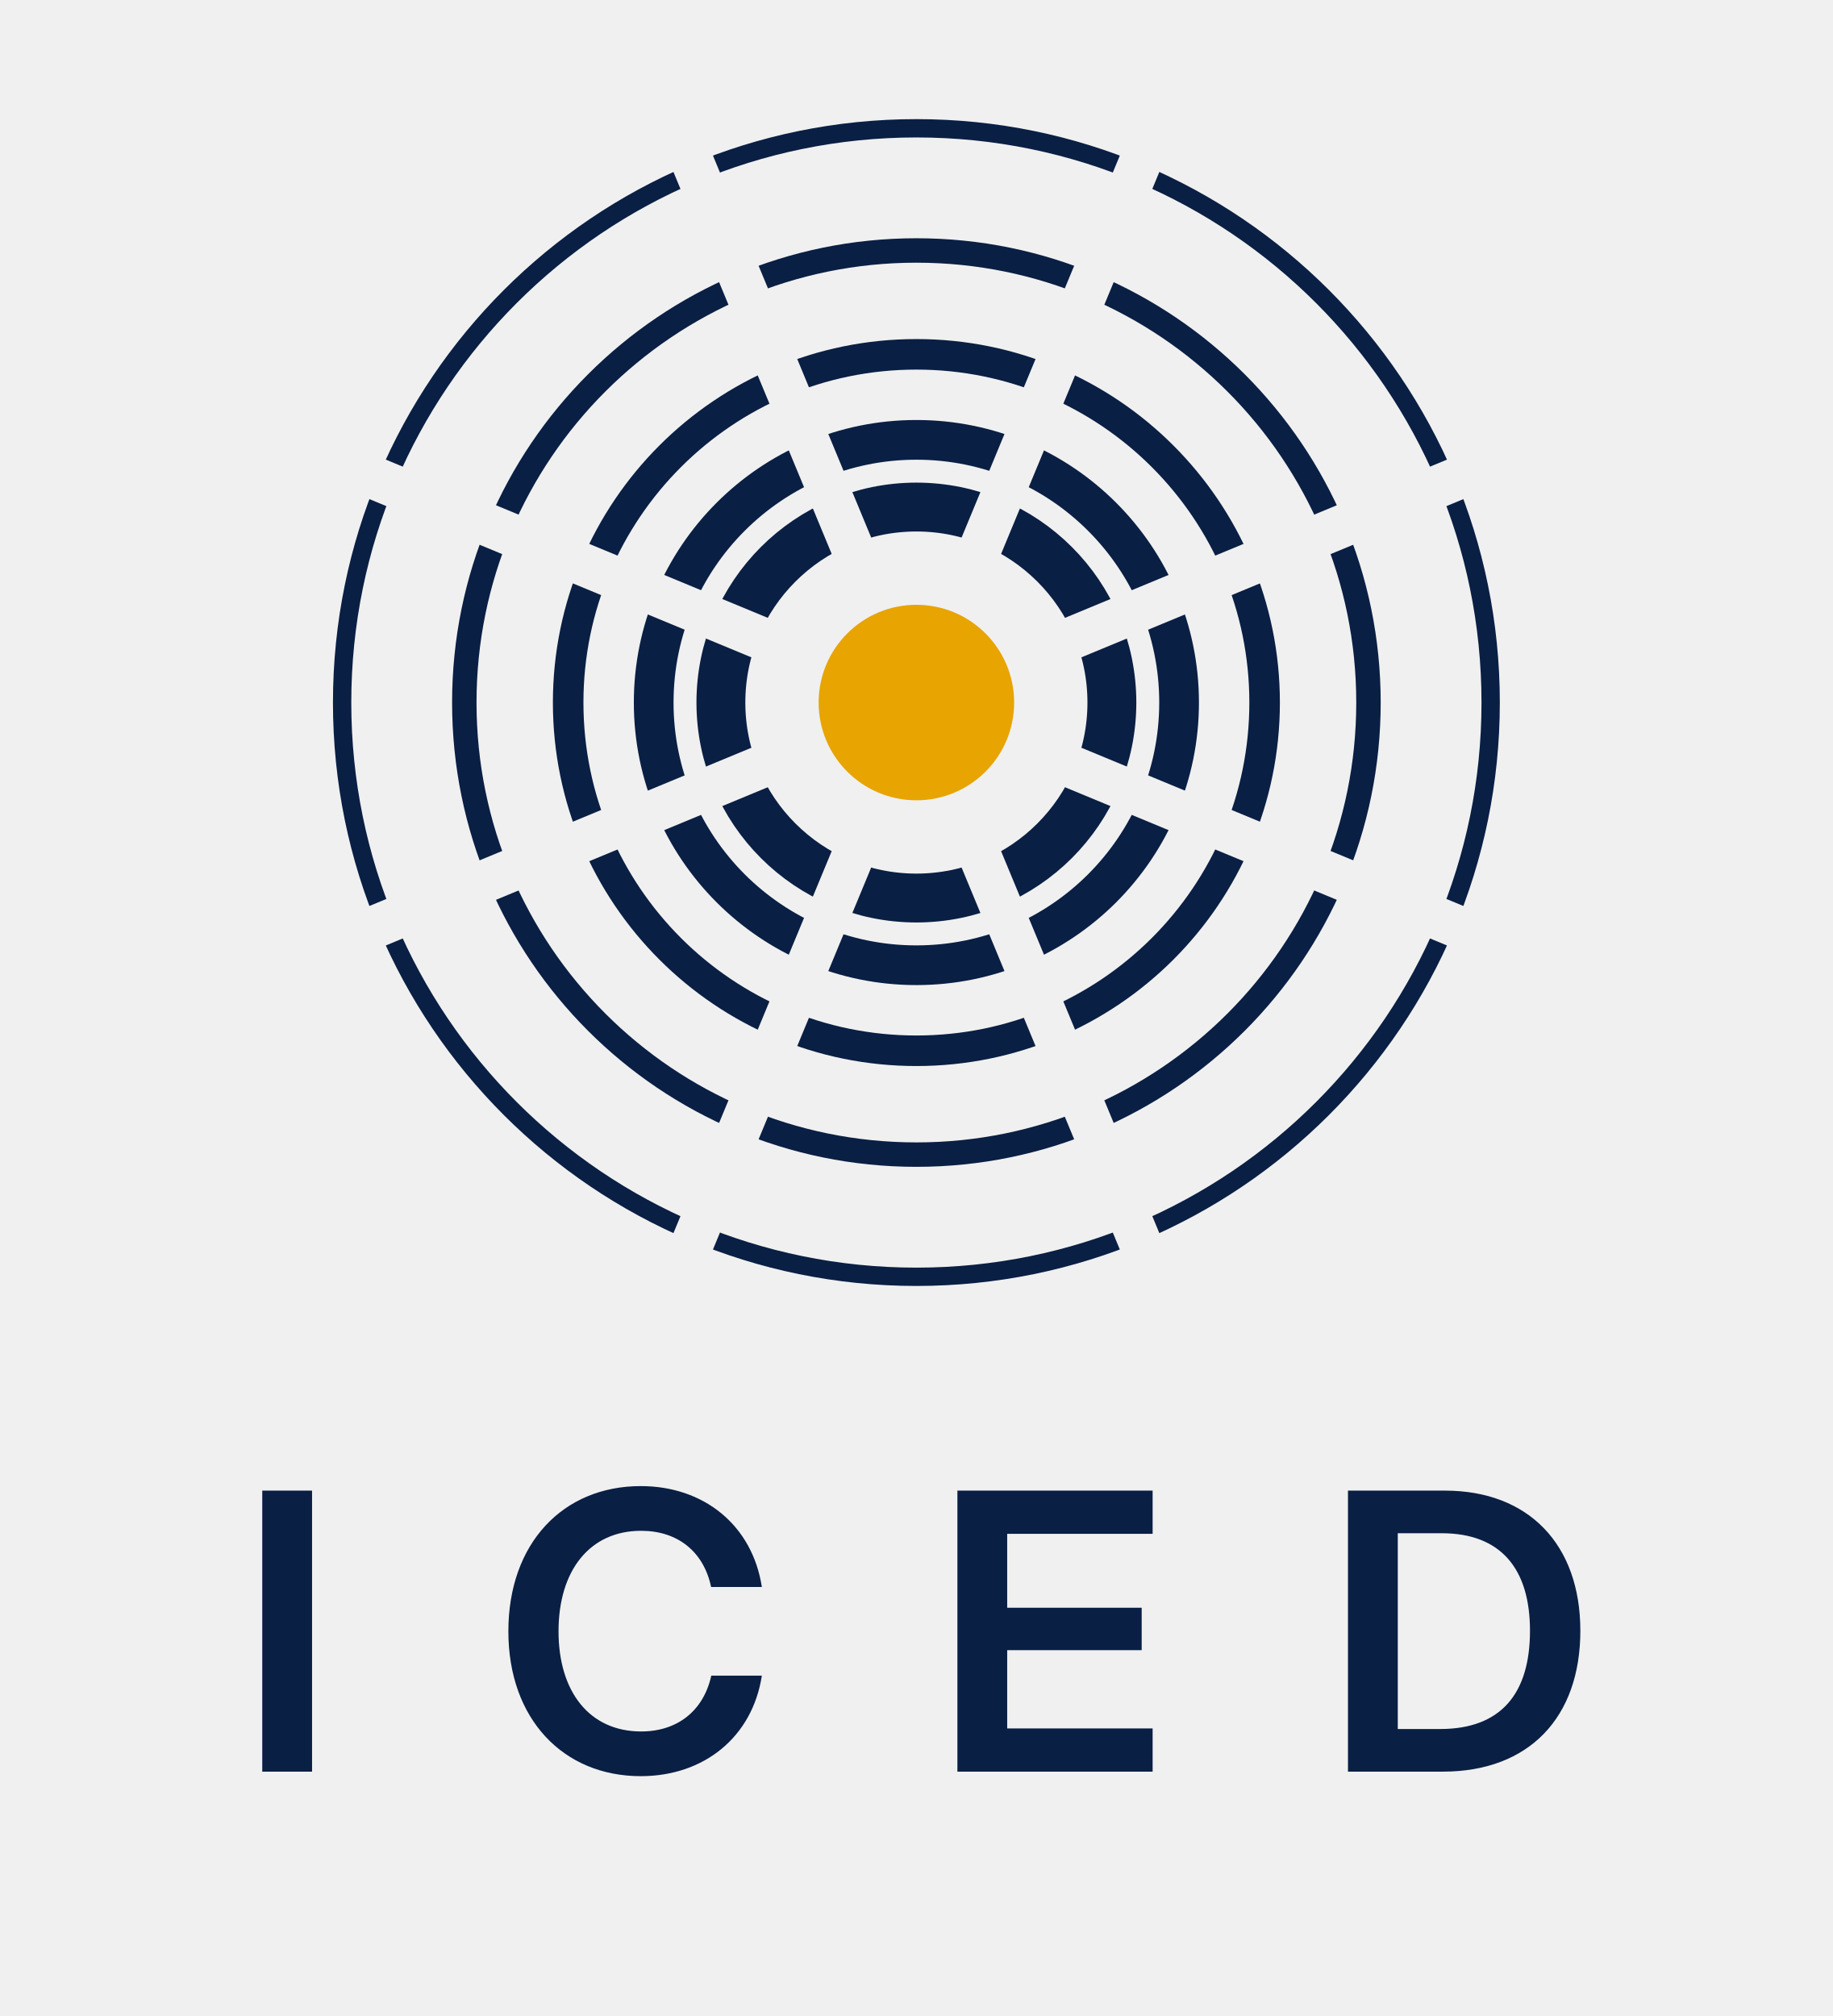
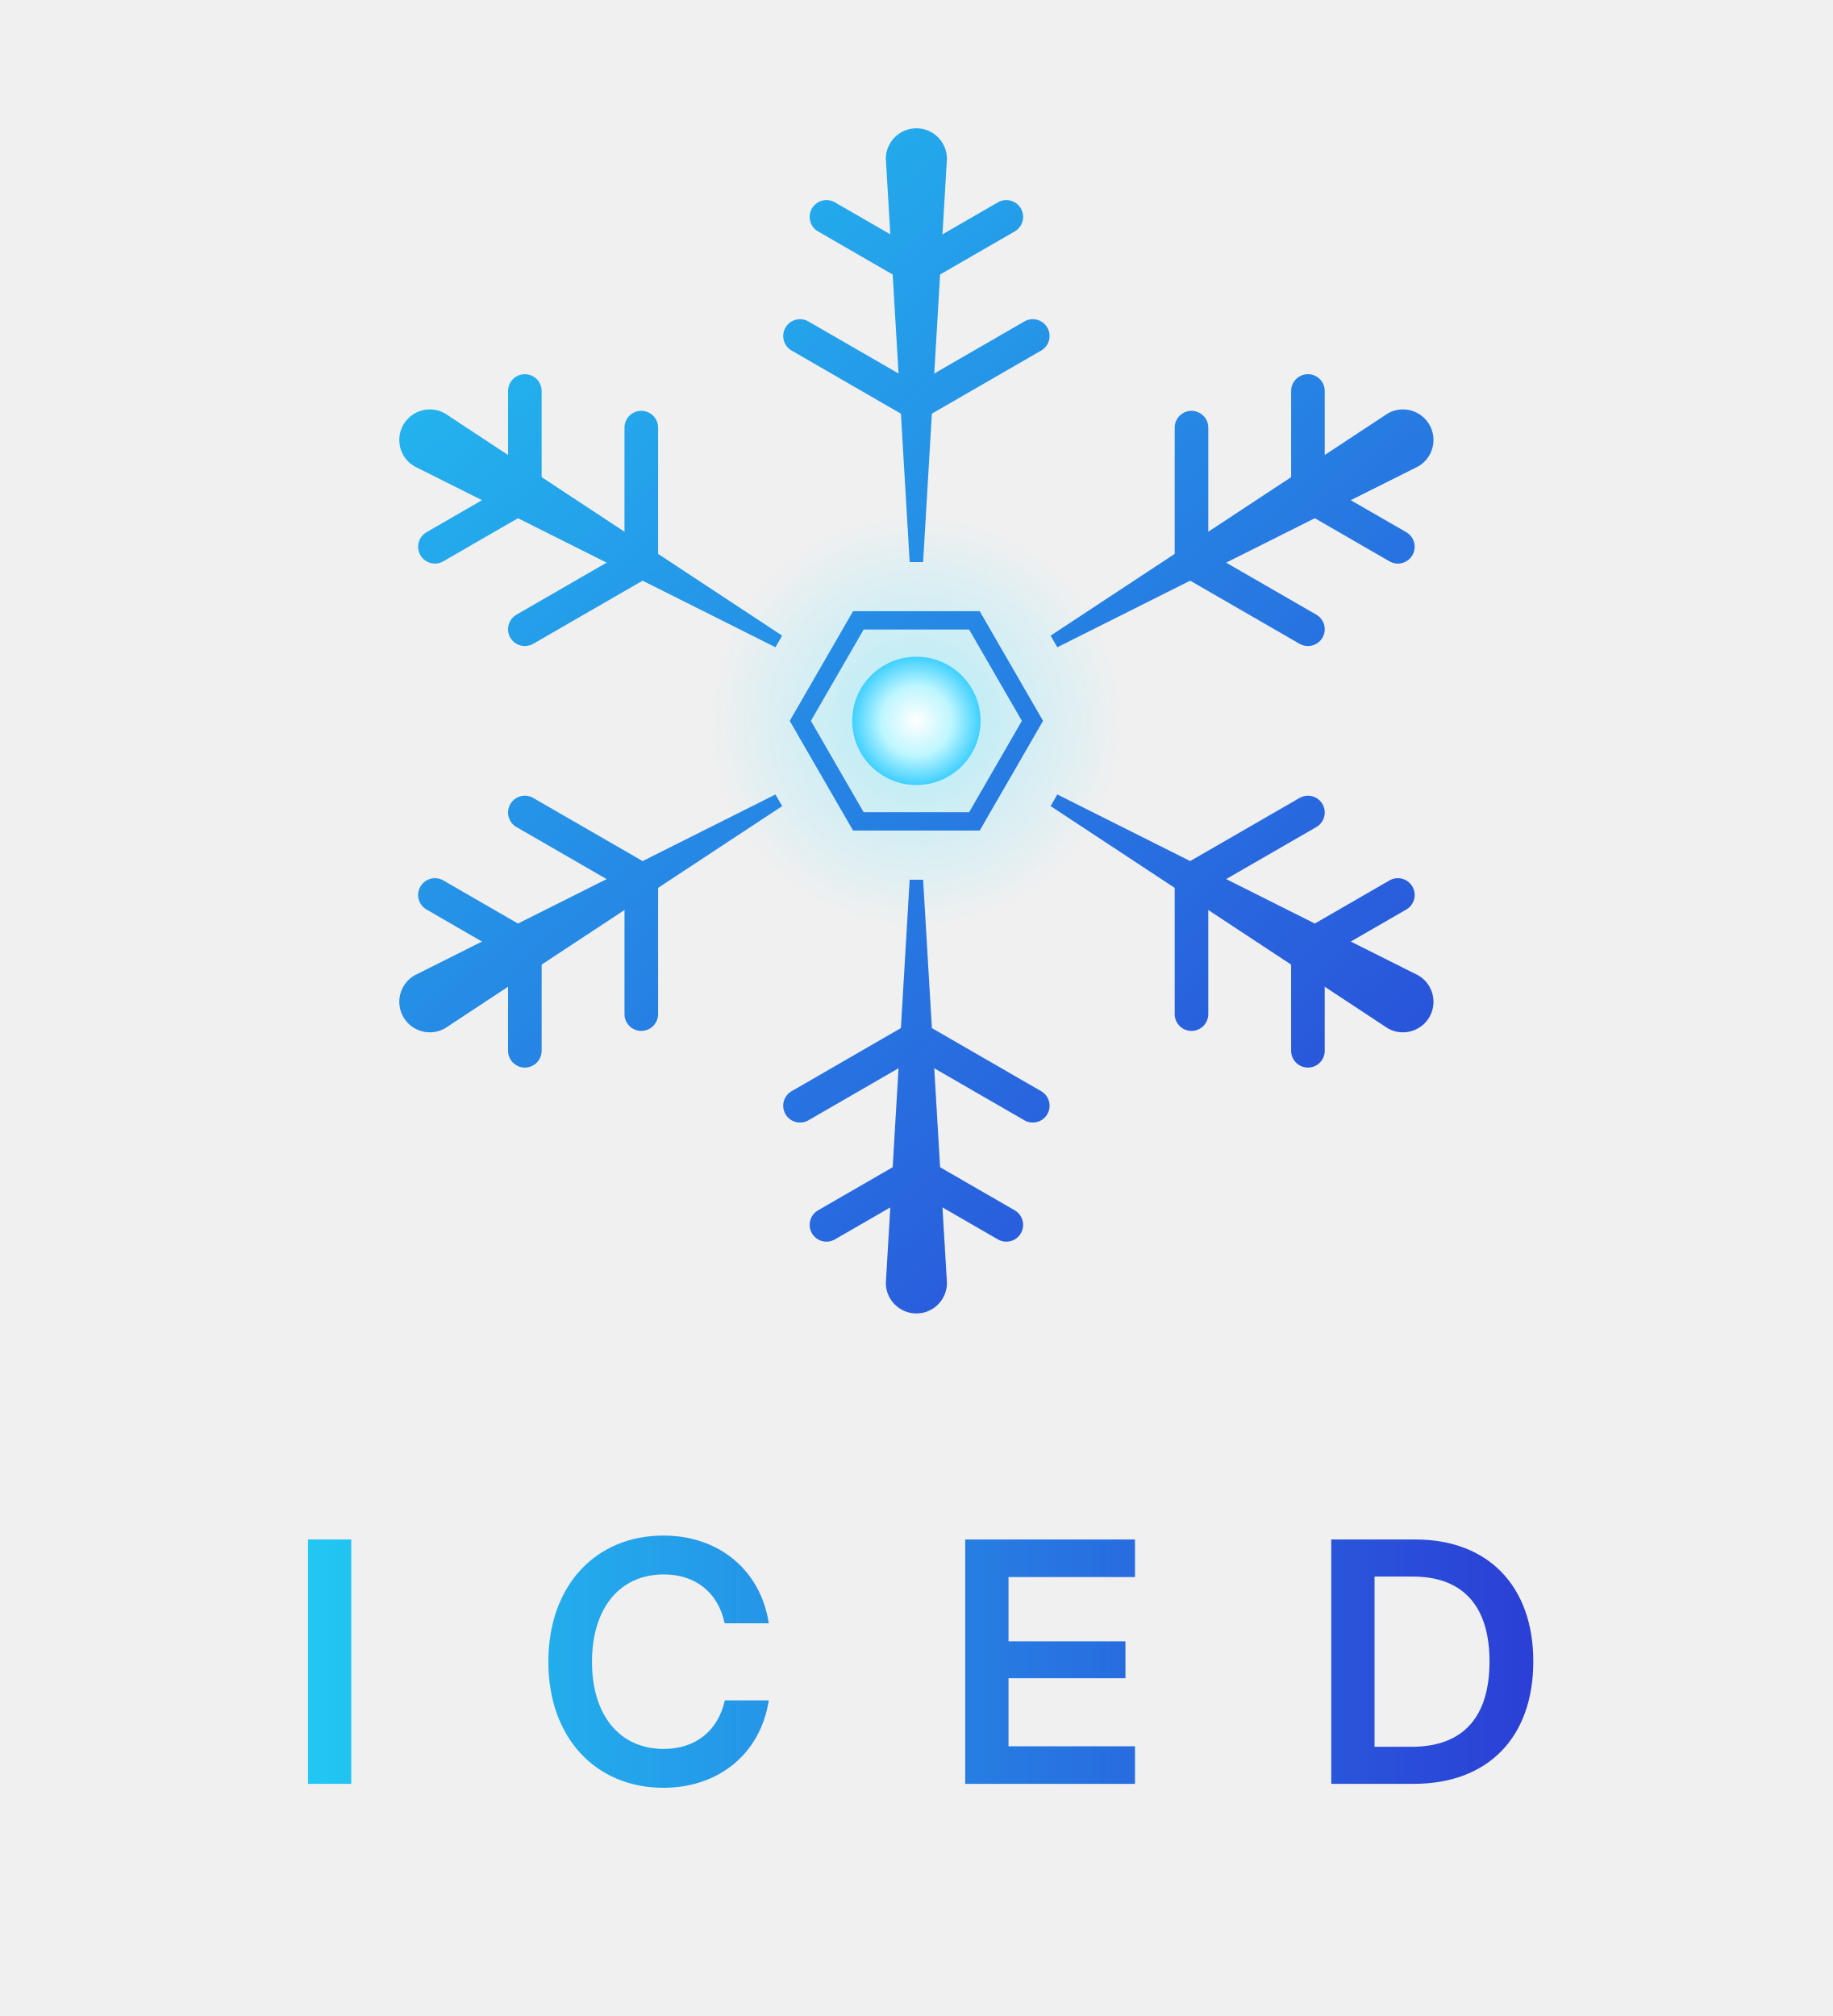
<svg xmlns="http://www.w3.org/2000/svg" viewBox="0 0 300 330" width="600" height="660">
-   <g transform="translate(150.0 115)">
-     <defs>
-       <mask id="m" maskUnits="userSpaceOnUse" x="-100" y="-100" width="200" height="200">
-         <rect x="-100" y="-100" width="200" height="200" fill="#000" />
-         <circle r="94" fill="none" stroke="#fff" stroke-width="3" />
-         <circle r="74" fill="none" stroke="#fff" stroke-width="4" />
-         <circle r="57" fill="none" stroke="#fff" stroke-width="5" />
-         <circle r="43" fill="none" stroke="#fff" stroke-width="6.5" />
-         <circle r="32" fill="none" stroke="#fff" stroke-width="8" />
-         <g stroke="#000" stroke-width="7">
-           <path d="M20.33 8.42L101.63 42.10" />
-           <path d="M8.42 20.33L42.10 101.63" />
-           <path d="M-8.42 20.33L-42.10 101.63" />
-           <path d="M-20.33 8.42L-101.63 42.10" />
-           <path d="M-20.33 -8.42L-101.63 -42.10" />
-           <path d="M-8.42 -20.33L-42.10 -101.63" />
-           <path d="M8.42 -20.33L42.10 -101.63" />
-           <path d="M20.33 -8.42L101.63 -42.10" />
-         </g>
-       </mask>
-     </defs>
-     <rect x="-100" y="-100" width="200" height="200" fill="#0A1F44" mask="url(#m)" />
-     <circle r="16" fill="#E8A400" />
+   <defs>
+     <linearGradient id="ice" gradientUnits="userSpaceOnUse" x1="-90" y1="-100" x2="90" y2="100">
+       <stop offset="0" stop-color="#21C8F2" />
+       <stop offset="1" stop-color="#2B3FD6" />
+     </linearGradient>
+     <linearGradient id="txt" x1="0" y1="0" x2="1" y2="0">
+       <stop offset="0" stop-color="#21C8F2" />
+       <stop offset="1" stop-color="#2B3FD6" />
+     </linearGradient>
+     <radialGradient id="core">
+       <stop offset="0" stop-color="#FFFFFF" />
+       <stop offset=".55" stop-color="#BDF6FF" />
+       <stop offset="1" stop-color="#3FD0FF" />
+     </radialGradient>
+     <radialGradient id="glow">
+       <stop offset="0" stop-color="#7FE9FF" stop-opacity=".55" />
+       <stop offset="1" stop-color="#7FE9FF" stop-opacity="0" />
+     </radialGradient>
+   </defs>
+   <g transform="translate(150 118)">
+     <circle r="34" fill="url(#glow)" />
+     <path d="M-1.10 -26.00L-5.00 -92.00A5 5 0 0 1 5.00 -92.00L1.10 -26.00ZM21.97 -13.95L77.17 -50.33A5 5 0 0 1 82.17 -41.67L23.07 -12.05ZM23.07 12.05L82.17 41.67A5 5 0 0 1 77.17 50.33L21.97 13.95ZM1.10 26.00L5.00 92.00A5 5 0 0 1 -5.00 92.00L-1.10 26.00ZM-21.97 13.95L-77.17 50.33A5 5 0 0 1 -82.17 41.67L-23.07 12.05ZM-23.07 -12.05L-82.17 -41.67A5 5 0 0 1 -77.17 -50.33L-21.97 -13.95Z" fill="url(#ice)" />
+     <path d="M0.00 -52.00L-19.05 -63.00M0.00 -52.00L19.05 -63.00M0.00 -74.00L-14.72 -82.50M0.00 -74.00L14.72 -82.50M45.03 -26.00L45.03 -48.00M45.03 -26.00L64.09 -15.00M64.09 -37.00L64.09 -54.00M64.09 -37.00L78.81 -28.50M45.03 26.00L64.09 15.00M45.03 26.00L45.03 48.00M64.09 37.00L78.81 28.50M64.09 37.00L64.09 54.00M0.00 52.00L19.05 63.00M0.00 52.00L-19.05 63.00M0.00 74.00L14.72 82.50M0.00 74.00L-14.72 82.50M-45.03 26.00L-45.03 48.00M-45.03 26.00L-64.09 15.00M-64.09 37.00L-64.09 54.00M-64.09 37.00L-78.81 28.50M-45.03 -26.00L-64.09 -15.00M-45.03 -26.00L-45.03 -48.00M-64.09 -37.00L-78.81 -28.50M-64.09 -37.00L-64.09 -54.00" fill="none" stroke="url(#ice)" stroke-width="5.5" stroke-linecap="round" />
+     <path d="M9.50 -16.45L19.00 0.00L9.50 16.45L-9.50 16.45L-19.00 0.00L-9.50 -16.45Z" fill="none" stroke="url(#ice)" stroke-width="3" />
+     <circle r="10.5" fill="url(#core)" />
  </g>
-   <path fill="#0A1F44" transform="translate(39.10 290)" d="M11.979 -46.0H3.828V0.0H11.979ZM65.784 0.741C76.157 0.741 84.061 -5.681 85.604 -15.714H77.33C76.034 -9.879 71.712 -6.576 65.846 -6.576C57.387 -6.576 52.324 -13.09 52.324 -22.969C52.324 -32.91 57.418 -39.424 65.846 -39.424C71.742 -39.424 76.065 -36.09 77.299 -30.224H85.604C84.061 -40.289 76.157 -46.741 65.784 -46.741C53.095 -46.741 44.112 -37.417 44.112 -22.969C44.112 -8.613 53.095 0.741 65.784 0.741ZM117.614 0.0H149.567V-7.07H125.764V-19.882H147.776V-26.828H125.764V-38.93H149.567V-46.0H117.614ZM197.074 0.0C211.152 0.0 219.58 -8.83 219.58 -23.062C219.58 -37.201 211.09 -46.0 197.414 -46.0H181.545V0.0ZM189.696 -6.977V-39.023H196.889C206.583 -39.023 211.337 -33.188 211.337 -23.062C211.337 -12.843 206.645 -6.977 196.642 -6.977Z" />
+   <path fill="url(#txt)" transform="translate(47.08 292)" d="M10.416 -40.0H3.329V0.0H10.416ZM61.523 0.644C70.544 0.644 77.416 -4.94 78.758 -13.664H71.564C70.436 -8.591 66.678 -5.718 61.577 -5.718C54.221 -5.718 49.819 -11.383 49.819 -19.973C49.819 -28.617 54.248 -34.282 61.577 -34.282C66.705 -34.282 70.463 -31.383 71.537 -26.282H78.758C77.416 -35.034 70.544 -40.644 61.523 -40.644C50.49 -40.644 42.678 -32.537 42.678 -19.973C42.678 -7.49 50.49 0.644 61.523 0.644ZM110.913 0.0H138.698V-6.148H118.0V-17.289H137.141V-23.329H118.0V-33.852H138.698V-40.0H110.913ZM184.329 0.0C196.57 0.0 203.899 -7.678 203.899 -20.054C203.899 -32.349 196.517 -40.0 184.624 -40.0H170.826V0.0ZM177.913 -6.067V-33.933H184.168C192.597 -33.933 196.732 -28.859 196.732 -20.054C196.732 -11.168 192.651 -6.067 183.953 -6.067Z" />
</svg>
